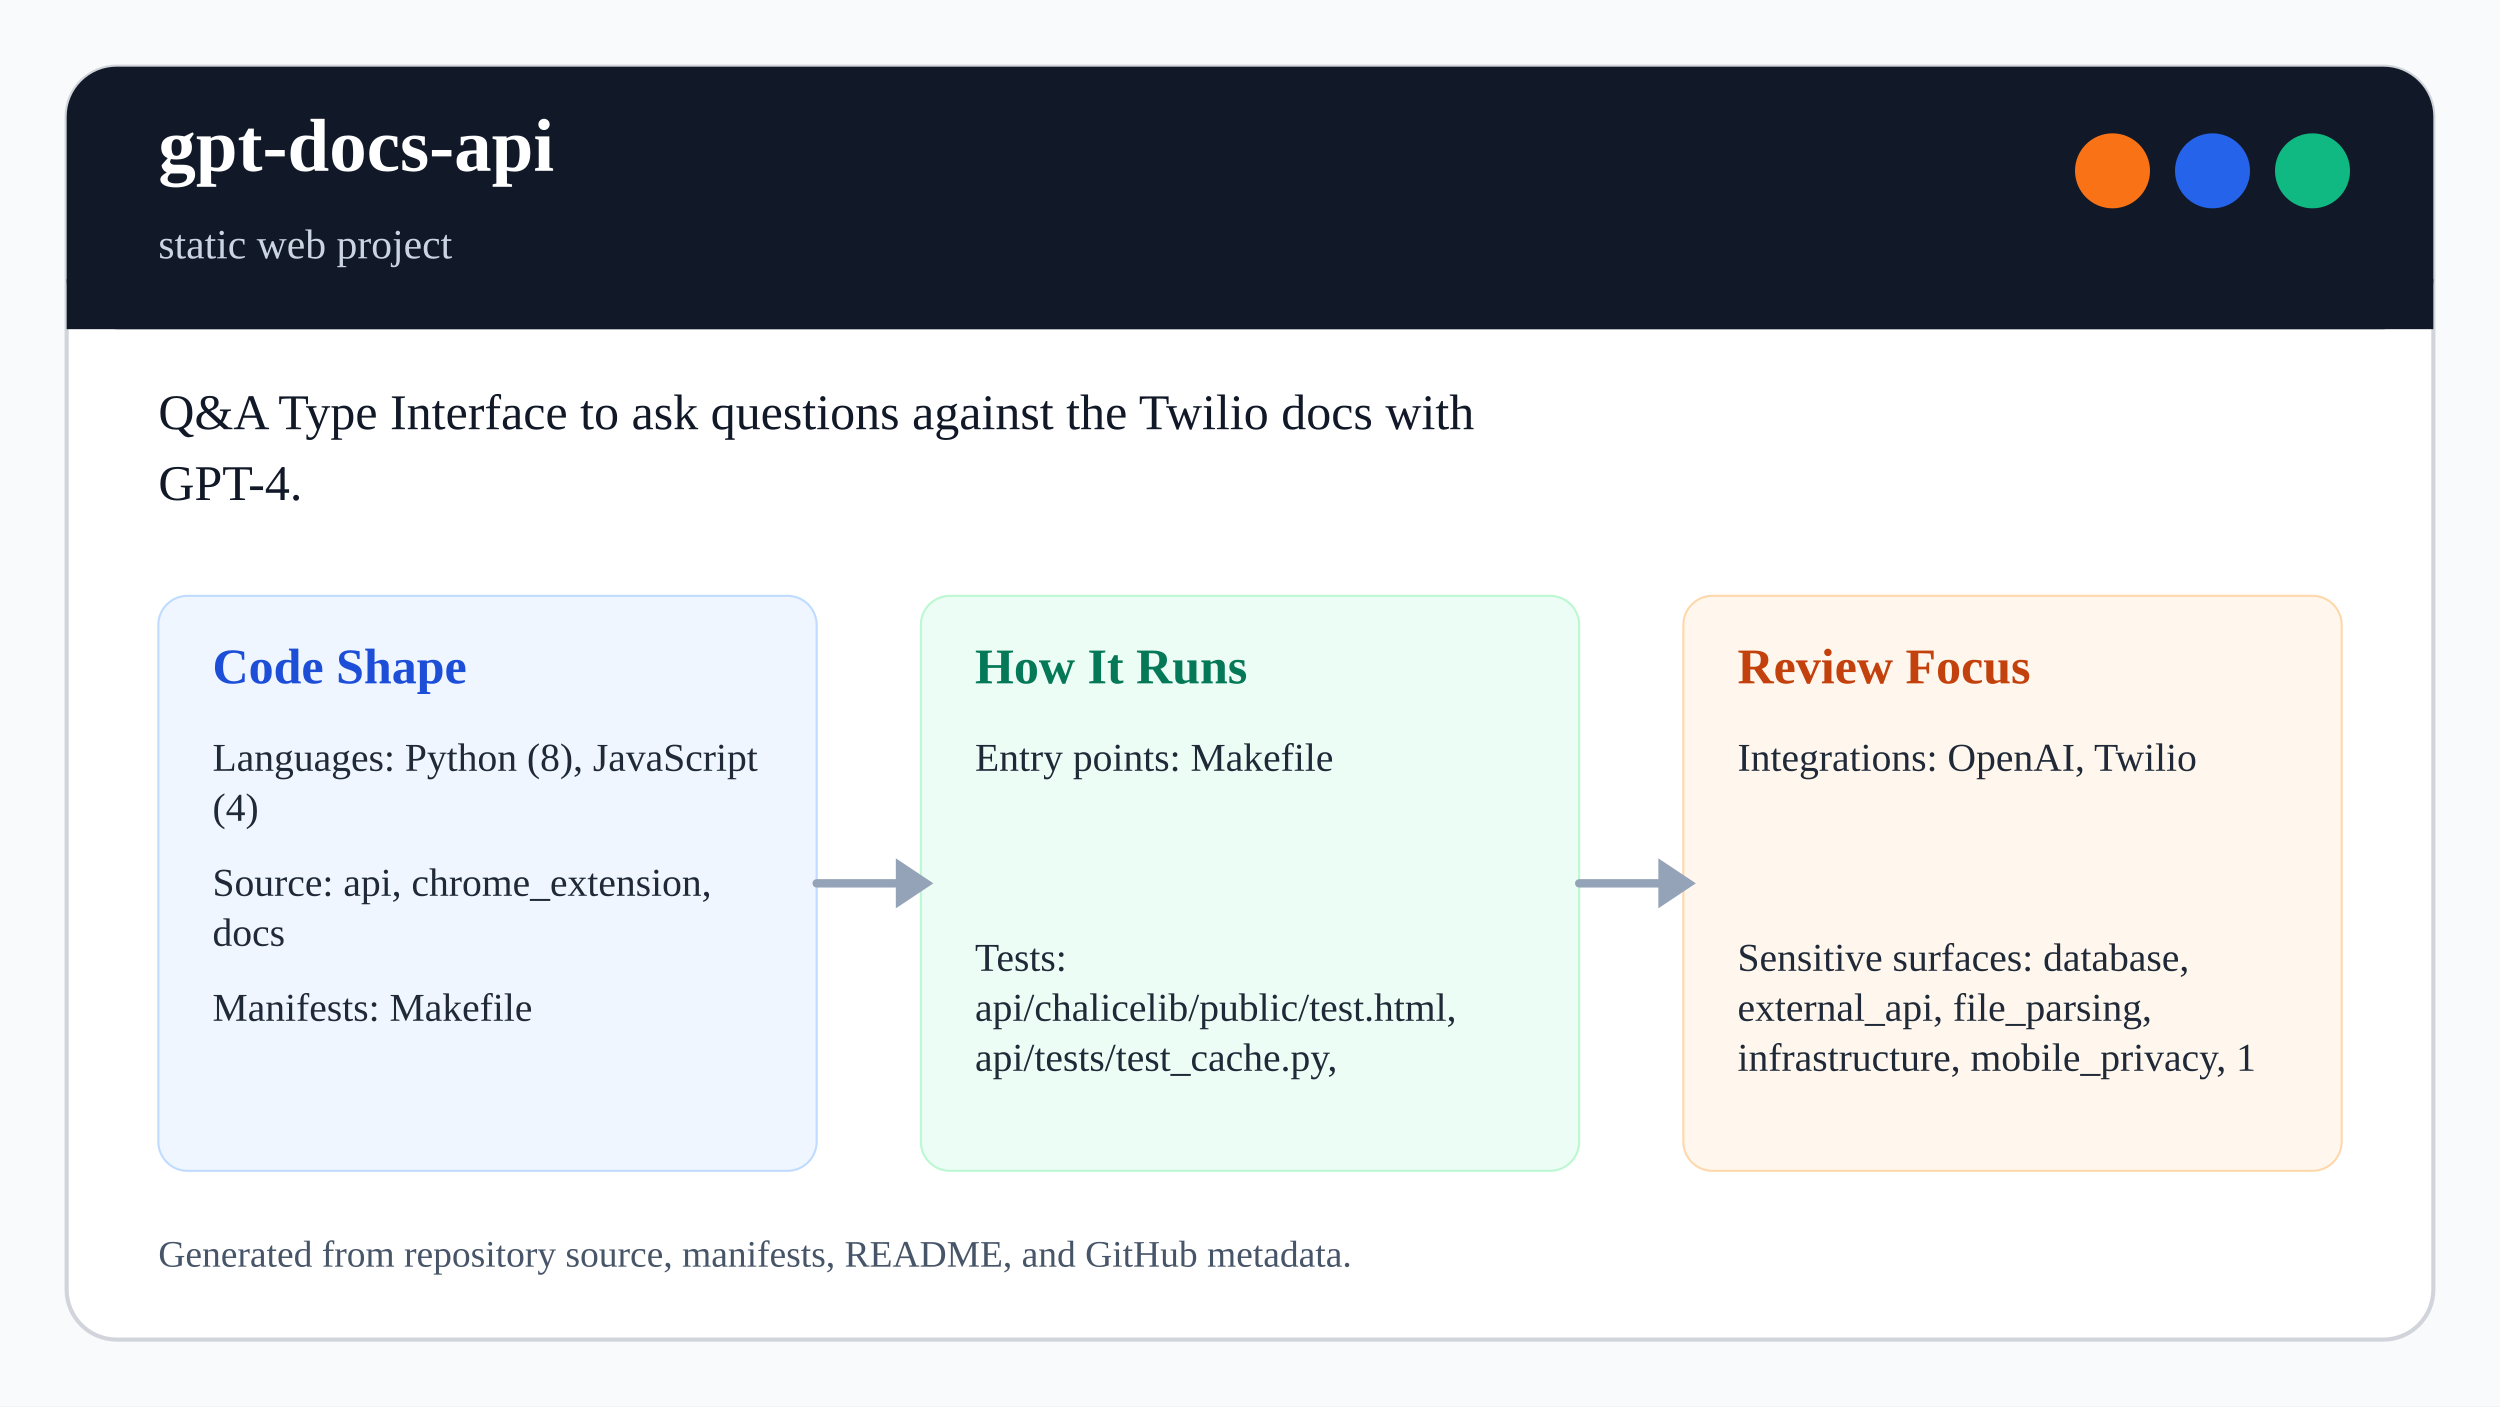
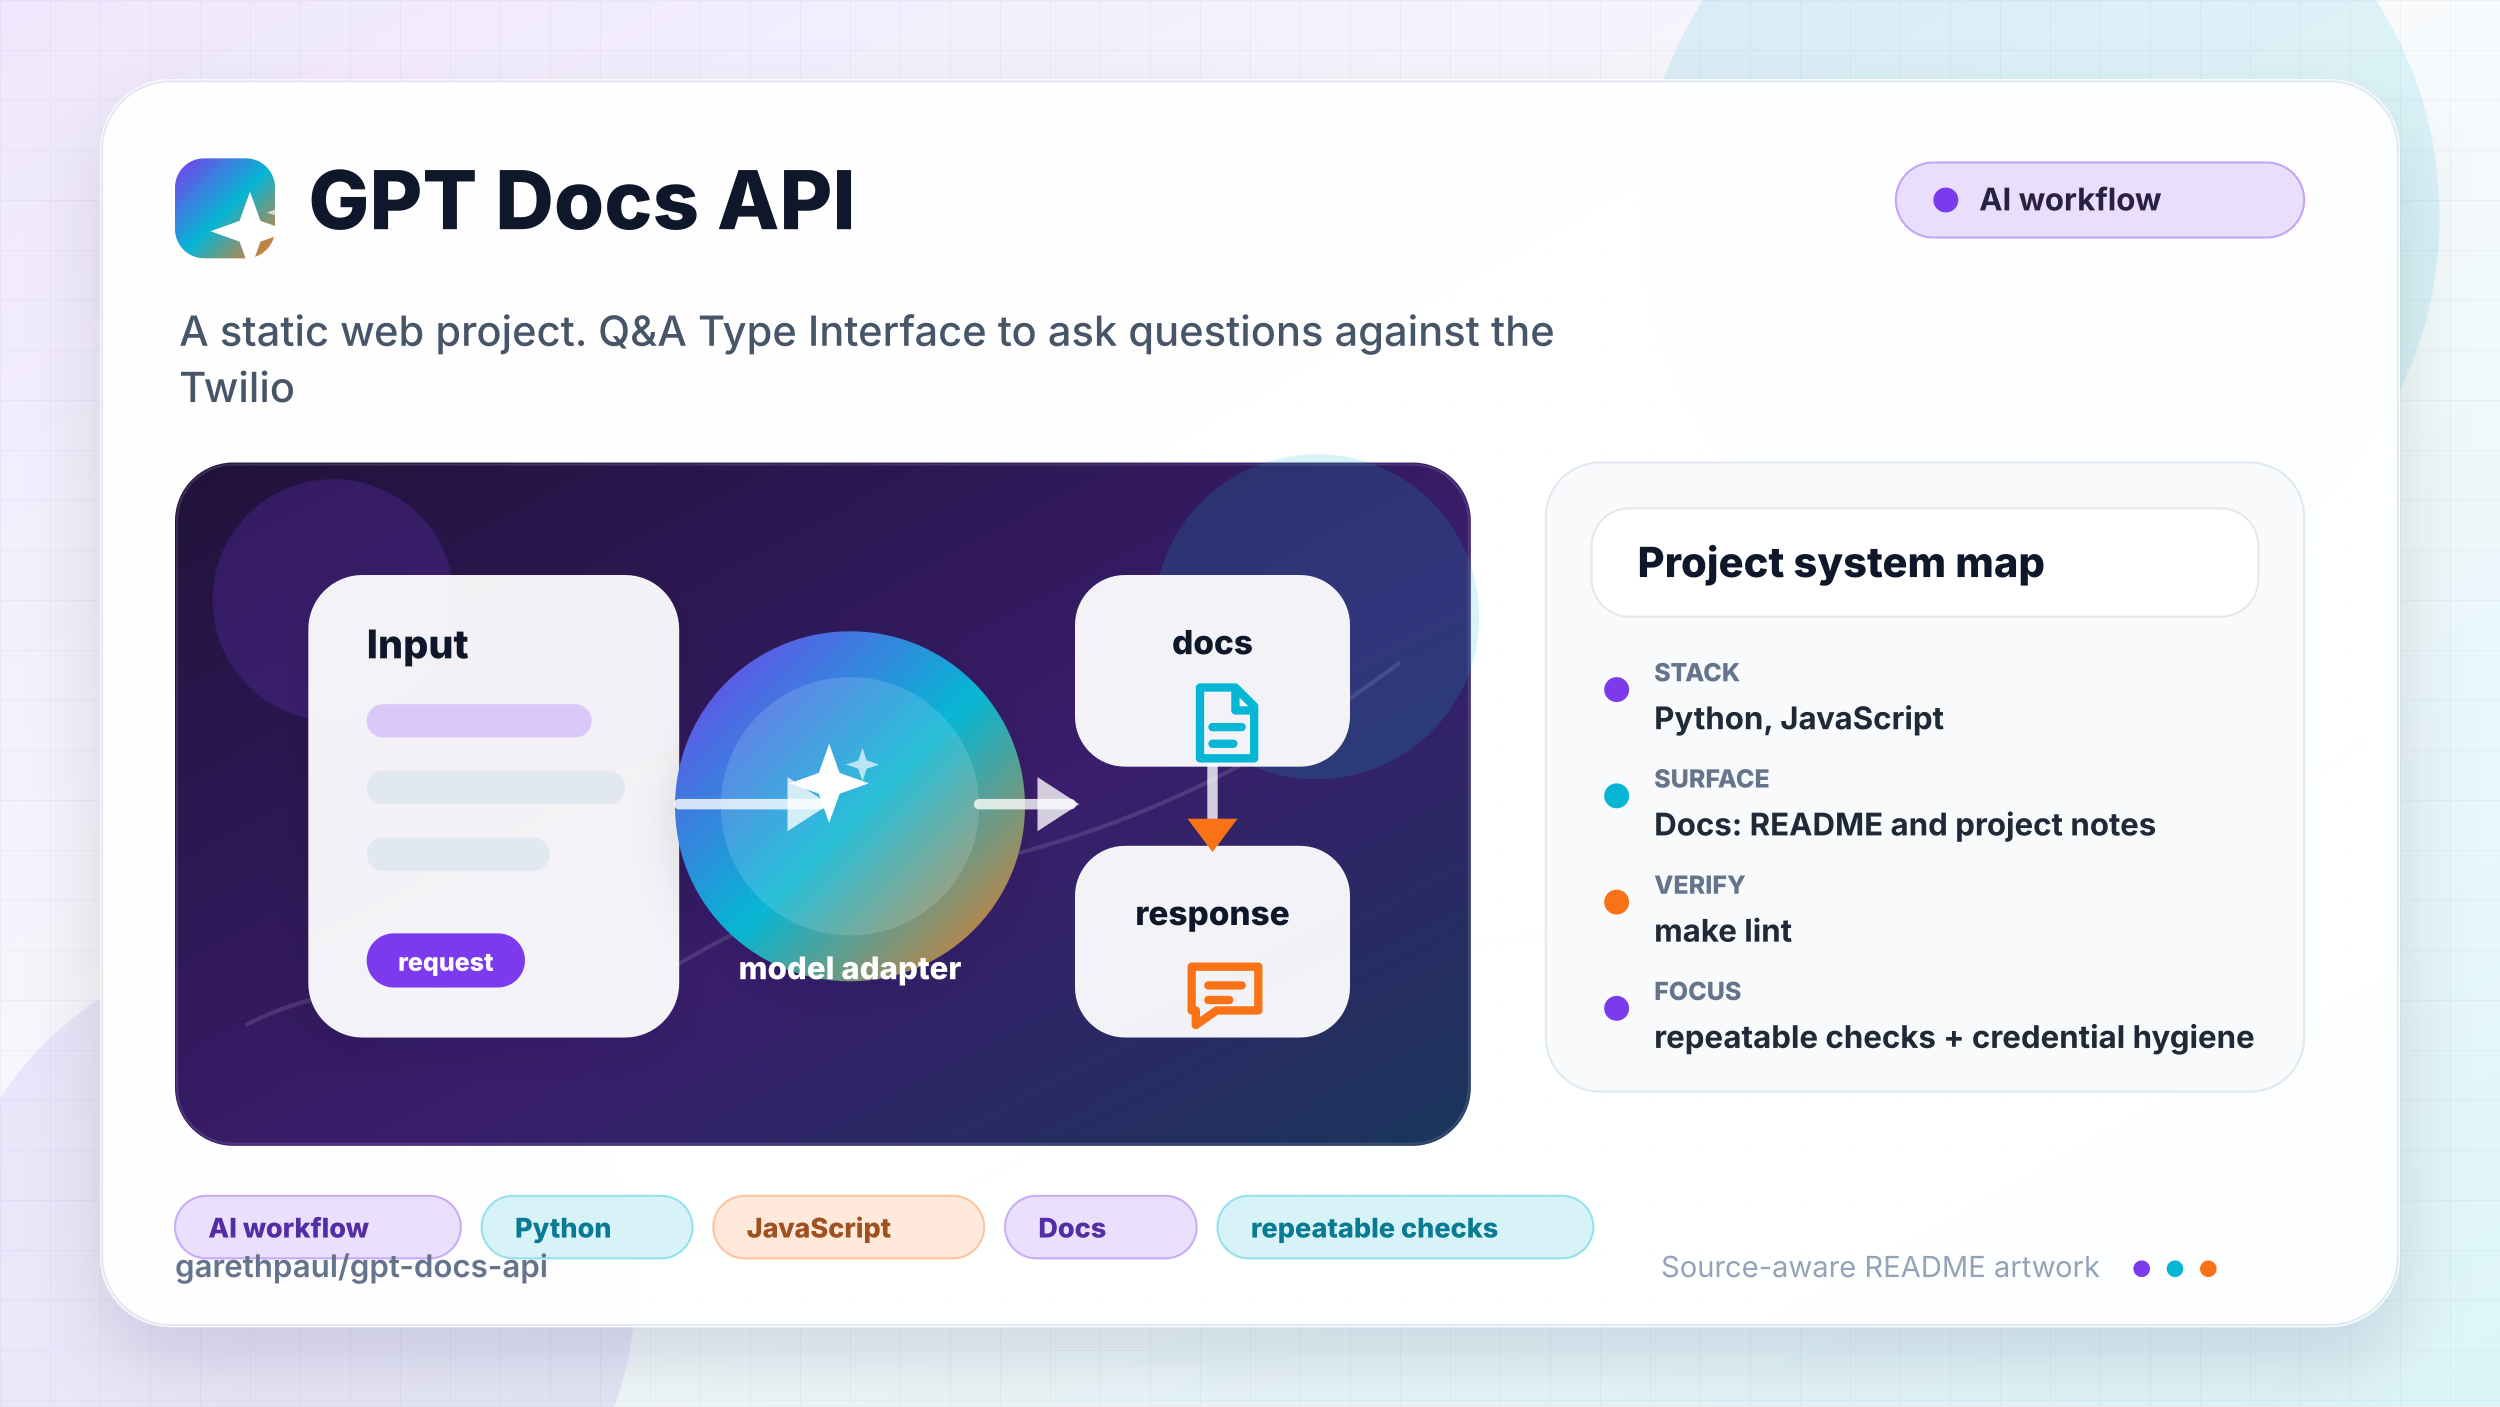
- <svg xmlns="http://www.w3.org/2000/svg" width="1200" height="675" viewBox="0 0 1200 675" role="img" aria-labelledby="title desc">
-   <rect width="1200" height="675" fill="#f8fafc" />
-   <rect x="32" y="32" width="1136" height="611" rx="24" fill="#ffffff" stroke="#d1d5db" stroke-width="2" />
-   <rect x="32" y="32" width="1136" height="126" rx="24" fill="#111827" />
-   <path d="M32 134h1136v24H32z" fill="#111827" />
-   <circle cx="1062" cy="82" r="18" fill="#2563eb" />
-   <circle cx="1110" cy="82" r="18" fill="#10b981" />
-   <circle cx="1014" cy="82" r="18" fill="#f97316" />
-   <text x="76" y="82" font-size="36" fill="#ffffff" font-weight="700">gpt-docs-api</text>
-   <text x="76" y="124" font-size="20" fill="#cbd5e1">static web project</text>
-   <text x="76" y="206" font-size="24" fill="#111827">Q&amp;A Type Interface to ask questions against the Twilio docs with</text>
-   <text x="76" y="240" font-size="24" fill="#111827">GPT-4.</text>
-   <rect x="76" y="286" width="316" height="276" rx="14" fill="#eff6ff" stroke="#bfdbfe" />
-   <text x="102" y="328" font-size="24" font-weight="700" fill="#1d4ed8">Code Shape</text>
-   <text x="102" y="370" font-size="19" fill="#1f2937">Languages: Python (8), JavaScript</text>
-   <text x="102" y="394" font-size="19" fill="#1f2937">(4)</text>
-   <text x="102" y="430" font-size="19" fill="#1f2937">Source: api, chrome_extension,</text>
-   <text x="102" y="454" font-size="19" fill="#1f2937">docs</text>
-   <text x="102" y="490" font-size="19" fill="#1f2937">Manifests: Makefile</text>
-   <rect x="442" y="286" width="316" height="276" rx="14" fill="#ecfdf5" stroke="#bbf7d0" />
-   <text x="468" y="328" font-size="24" font-weight="700" fill="#047857">How It Runs</text>
-   <text x="468" y="370" font-size="19" fill="#1f2937">Entry points: Makefile</text>
-   <text x="468" y="466" font-size="19" fill="#1f2937">Tests:</text>
-   <text x="468" y="490" font-size="19" fill="#1f2937">api/chalicelib/public/test.html,</text>
-   <text x="468" y="514" font-size="19" fill="#1f2937">api/tests/test_cache.py,</text>
-   <rect x="808" y="286" width="316" height="276" rx="14" fill="#fff7ed" stroke="#fed7aa" />
-   <text x="834" y="328" font-size="24" font-weight="700" fill="#c2410c">Review Focus</text>
-   <text x="834" y="370" font-size="19" fill="#1f2937">Integrations: OpenAI, Twilio</text>
-   <text x="834" y="466" font-size="19" fill="#1f2937">Sensitive surfaces: database,</text>
-   <text x="834" y="490" font-size="19" fill="#1f2937">external_api, file_parsing,</text>
-   <text x="834" y="514" font-size="19" fill="#1f2937">infrastructure, mobile_privacy, 1</text>
-   <path d="M392 424h50" stroke="#94a3b8" stroke-width="4" stroke-linecap="round" />
-   <path d="M430 412l18 12-18 12z" fill="#94a3b8" />
-   <path d="M758 424h50" stroke="#94a3b8" stroke-width="4" stroke-linecap="round" />
-   <path d="M796 412l18 12-18 12z" fill="#94a3b8" />
-   <text x="76" y="608" font-size="18" fill="#475569">Generated from repository source, manifests, README, and GitHub metadata.</text>
+ <svg xmlns="http://www.w3.org/2000/svg" width="1200" height="675" viewBox="0 0 1200 675" role="img" aria-labelledby="p19pek9x-title p19pek9x-desc">
+   <defs>
+     <linearGradient id="p19pek9x-bg" x1="0" y1="0" x2="1" y2="1">
+       <stop offset="0%" stop-color="#efe7fd" />
+       <stop offset="48%" stop-color="#f8fafc" />
+       <stop offset="100%" stop-color="#dcf5f9" />
+     </linearGradient>
+     <linearGradient id="p19pek9x-stage" x1="0" y1="0" x2="1" y2="1">
+       <stop offset="0%" stop-color="#20123a" />
+       <stop offset="58%" stop-color="#3a1d6c" />
+       <stop offset="100%" stop-color="#1a365c" />
+     </linearGradient>
+     <linearGradient id="p19pek9x-accent" x1="0" y1="0" x2="1" y2="1">
+       <stop offset="0%" stop-color="#7c3aed" />
+       <stop offset="52%" stop-color="#06b6d4" />
+       <stop offset="100%" stop-color="#f97316" />
+     </linearGradient>
+     <linearGradient id="p19pek9x-soft" x1="0" y1="0" x2="1" y2="1">
+       <stop offset="0%" stop-color="#e0d0fb" />
+       <stop offset="100%" stop-color="#fee0cc" />
+     </linearGradient>
+     <filter id="p19pek9x-shadow" x="-20%" y="-20%" width="140%" height="150%">
+       <feDropShadow dx="0" dy="18" stdDeviation="18" flood-color="#0f172a" flood-opacity="0.14" />
+     </filter>
+     <filter id="p19pek9x-miniShadow" x="-20%" y="-20%" width="140%" height="150%">
+       <feDropShadow dx="0" dy="8" stdDeviation="10" flood-color="#0f172a" flood-opacity="0.12" />
+     </filter>
+     <pattern id="p19pek9x-grid" width="24" height="24" patternUnits="userSpaceOnUse">
+       <path d="M24 0H0v24" fill="none" stroke="#94a3b8" stroke-opacity="0.16" stroke-width="1" />
+     </pattern>
+     <style>
+       .label { font: 700 13px ui-sans-serif, system-ui, -apple-system, BlinkMacSystemFont, "Segoe UI", sans-serif; letter-spacing: 0; text-transform: uppercase; }
+       .body { font-family: ui-sans-serif, system-ui, -apple-system, BlinkMacSystemFont, "Segoe UI", sans-serif; letter-spacing: 0; }
+     </style>
+   </defs>
+   <rect width="1200" height="675" fill="url(#p19pek9x-bg)" />
+   <rect width="1200" height="675" fill="url(#p19pek9x-grid)" opacity="0.65" />
+   <circle cx="139" cy="618" r="166" fill="#7c3aed" opacity="0.10" />
+   <circle cx="979" cy="104" r="192" fill="#06b6d4" opacity="0.12" />
+   <path d="M66 560 C214 512 278 642 430 584 C576 528 676 408 838 462 C966 504 1034 426 1134 356" fill="none" stroke="#f97316" stroke-width="2" stroke-opacity="0.18" />
+   <rect x="48" y="38" width="1104" height="599" rx="34" fill="#ffffff" opacity="0.94" filter="url(#p19pek9x-shadow)" />
+   <rect x="49" y="39" width="1102" height="597" rx="33" fill="none" stroke="#e2e8f0" stroke-width="1" />
+   <g class="body">
+     <rect x="84" y="76" width="48" height="48" rx="14" fill="url(#p19pek9x-accent)" />
+     <path d="M22 2l5 14 14 5-14 5-5 14-5-14-14-5 14-5z" transform="translate(98 90)" fill="#ffffff" />
+     <path d="M38 4l2 6 6 2-6 2-2 6-2-6-6-2 6-2z" transform="translate(98 90)" fill="#ffffff" opacity="0.65" />
+     <text x="148" y="110" fill="#0f172a" font-size="39" font-weight="800">GPT Docs API</text>
+     <rect x="910" y="78" width="196" height="36" rx="18" fill="#e9defc" stroke="#c3a4f7" />
+     <circle cx="934" cy="96" r="6" fill="#7c3aed" />
+     <text x="950" y="101" fill="#272243" font-size="15" font-weight="700">AI workflow</text>
+     <text x="86" y="166" fill="#475569" font-size="20" font-weight="500">A static web project. Q&amp;A Type Interface to ask questions against the</text>
+     <text x="86" y="193" fill="#475569" font-size="20" font-weight="500">Twilio</text>
+   </g>
+   <g transform="translate(84 222)">
+     <rect x="0" y="0" width="622" height="328" rx="28" fill="url(#p19pek9x-stage)" />
+     <rect x="1" y="1" width="620" height="326" rx="27" fill="none" stroke="#ffffff" stroke-opacity="0.12" />
+     <path d="M34 270 C116 228 166 286 250 236 C338 184 430 214 588 96" fill="none" stroke="#ffffff" stroke-opacity="0.12" stroke-width="2" />
+     <circle cx="76" cy="66" r="58" fill="#7c3aed" opacity="0.20" />
+     <circle cx="548" cy="74" r="78" fill="#06b6d4" opacity="0.16" />
+     <g class="body">
+       <rect x="64" y="54" width="178" height="222" rx="26" fill="#ffffff" opacity="0.94" filter="url(#p19pek9x-miniShadow)" />
+       <text x="92" y="94" fill="#0f172a" font-size="19" font-weight="800">Input</text>
+       <rect x="92" y="116" width="108" height="16" rx="8" fill="#dac8fa" />
+       <rect x="92" y="148" width="124" height="16" rx="8" fill="#e2e8f0" />
+       <rect x="92" y="180" width="88" height="16" rx="8" fill="#e2e8f0" />
+       <rect x="92" y="226" width="76" height="26" rx="13" fill="#7c3aed" />
+       <text x="130" y="244" fill="#ffffff" font-size="12" font-weight="800" text-anchor="middle">request</text>
+       <circle cx="324" cy="165" r="84" fill="url(#p19pek9x-accent)" filter="url(#p19pek9x-miniShadow)" />
+       <circle cx="324" cy="165" r="62" fill="#ffffff" opacity="0.14" />
+       <path d="M22 2l5 14 14 5-14 5-5 14-5-14-14-5 14-5z" transform="translate(292 133)" fill="#ffffff" />
+       <path d="M38 4l2 6 6 2-6 2-2 6-2-6-6-2 6-2z" transform="translate(292 133)" fill="#ffffff" opacity="0.65" />
+       <text x="324" y="248" fill="#ffffff" font-size="15" font-weight="800" text-anchor="middle">model adapter</text>
+       <rect x="432" y="54" width="132" height="92" rx="24" fill="#ffffff" opacity="0.94" />
+       <rect x="432" y="184" width="132" height="92" rx="24" fill="#ffffff" opacity="0.94" />
+       <text x="498" y="92" fill="#0f172a" font-size="16" font-weight="800" text-anchor="middle">docs</text>
+       <text x="498" y="222" fill="#0f172a" font-size="16" font-weight="800" text-anchor="middle">response</text>
+       <path d="M242 164h68 M386 164h44 M498 146v38" stroke="#ffffff" stroke-width="5" stroke-linecap="round" opacity="0.78" />
+       <path d="M294 151l20 13-20 13 M414 151l20 13-20 13" fill="#ffffff" opacity="0.78" />
+       <path d="M486 171l12 16 12-16" fill="#f97316" />
+       <path d="M10 4h17l9 9v25H10z M27 4v11h9 M16 23h14 M16 31h10" transform="translate(482 104)" stroke="#06b6d4" stroke-width="4" stroke-linecap="round" stroke-linejoin="round" fill="none" />
+       <path d="M6 10h32v21H18L8 38v-7H6z" transform="translate(482 232)" stroke="#f97316" stroke-width="4" stroke-linecap="round" stroke-linejoin="round" fill="none" />
+       <path d="M14 19h16 M14 26h10" transform="translate(482 232)" stroke="#f97316" stroke-width="4" stroke-linecap="round" stroke-linejoin="round" fill="none" />
+     </g>
+   </g>
+   <g class="body" transform="translate(742 222)">
+     <rect x="0" y="0" width="364" height="302" rx="26" fill="#f8fafc" stroke="#e2e8f0" />
+     <rect x="22" y="22" width="320" height="52" rx="18" fill="#ffffff" stroke="#e5e7eb" />
+     <text x="44" y="55" fill="#0f172a" font-size="20" font-weight="800">Project system map</text>
+     <g transform="translate(24 94)">
+       <circle cx="10" cy="15" r="6" fill="#7c3aed" />
+       <text x="28" y="11" fill="#64748b" font-size="12" font-weight="800">STACK</text>
+       <text x="28" y="34" fill="#1f2937" font-size="15" font-weight="650">Python, JavaScript</text>
+     </g>
+     <g transform="translate(24 145)">
+       <circle cx="10" cy="15" r="6" fill="#06b6d4" />
+       <text x="28" y="11" fill="#64748b" font-size="12" font-weight="800">SURFACE</text>
+       <text x="28" y="34" fill="#1f2937" font-size="15" font-weight="650">Docs: README and project notes</text>
+     </g>
+     <g transform="translate(24 196)">
+       <circle cx="10" cy="15" r="6" fill="#f97316" />
+       <text x="28" y="11" fill="#64748b" font-size="12" font-weight="800">VERIFY</text>
+       <text x="28" y="34" fill="#1f2937" font-size="15" font-weight="650">make lint</text>
+     </g>
+     <g transform="translate(24 247)">
+       <circle cx="10" cy="15" r="6" fill="#7c3aed" />
+       <text x="28" y="11" fill="#64748b" font-size="12" font-weight="800">FOCUS</text>
+       <text x="28" y="34" fill="#1f2937" font-size="15" font-weight="650">repeatable checks + credential hygiene</text>
+     </g>
+   </g>
+   <g class="body">
+     <rect x="84" y="574" width="137.2" height="30" rx="15" fill="#eadffc" stroke="#c8acf7" />
+     <text x="100" y="594" fill="#532da3" font-size="13" font-weight="800">AI workflow</text>
+     <rect x="231.2" y="574" width="101.2" height="30" rx="15" fill="#d7f3f8" stroke="#96e0ed" />
+     <text x="247.2" y="594" fill="#097a93" font-size="13" font-weight="800">Python</text>
+     <rect x="342.4" y="574" width="130" height="30" rx="15" fill="#fee9da" stroke="#fcc49d" />
+     <text x="358.4" y="594" fill="#a0501e" font-size="13" font-weight="800">JavaScript</text>
+     <rect x="482.4" y="574" width="92" height="30" rx="15" fill="#eadffc" stroke="#c8acf7" />
+     <text x="498.4" y="594" fill="#532da3" font-size="13" font-weight="800">Docs</text>
+     <rect x="584.4" y="574" width="180.4" height="30" rx="15" fill="#d7f3f8" stroke="#96e0ed" />
+     <text x="600.4" y="594" fill="#097a93" font-size="13" font-weight="800">repeatable checks</text>
+   </g>
+   <g class="body">
+     <text x="84" y="613" fill="#64748b" font-size="15" font-weight="600">garethpaul/gpt-docs-api</text>
+     <text x="1008" y="613" fill="#94a3b8" font-size="14" text-anchor="end">Source-aware README artwork</text>
+     <circle cx="1028" cy="609" r="4" fill="#7c3aed" />
+     <circle cx="1044" cy="609" r="4" fill="#06b6d4" />
+     <circle cx="1060" cy="609" r="4" fill="#f97316" />
+   </g>
</svg>
